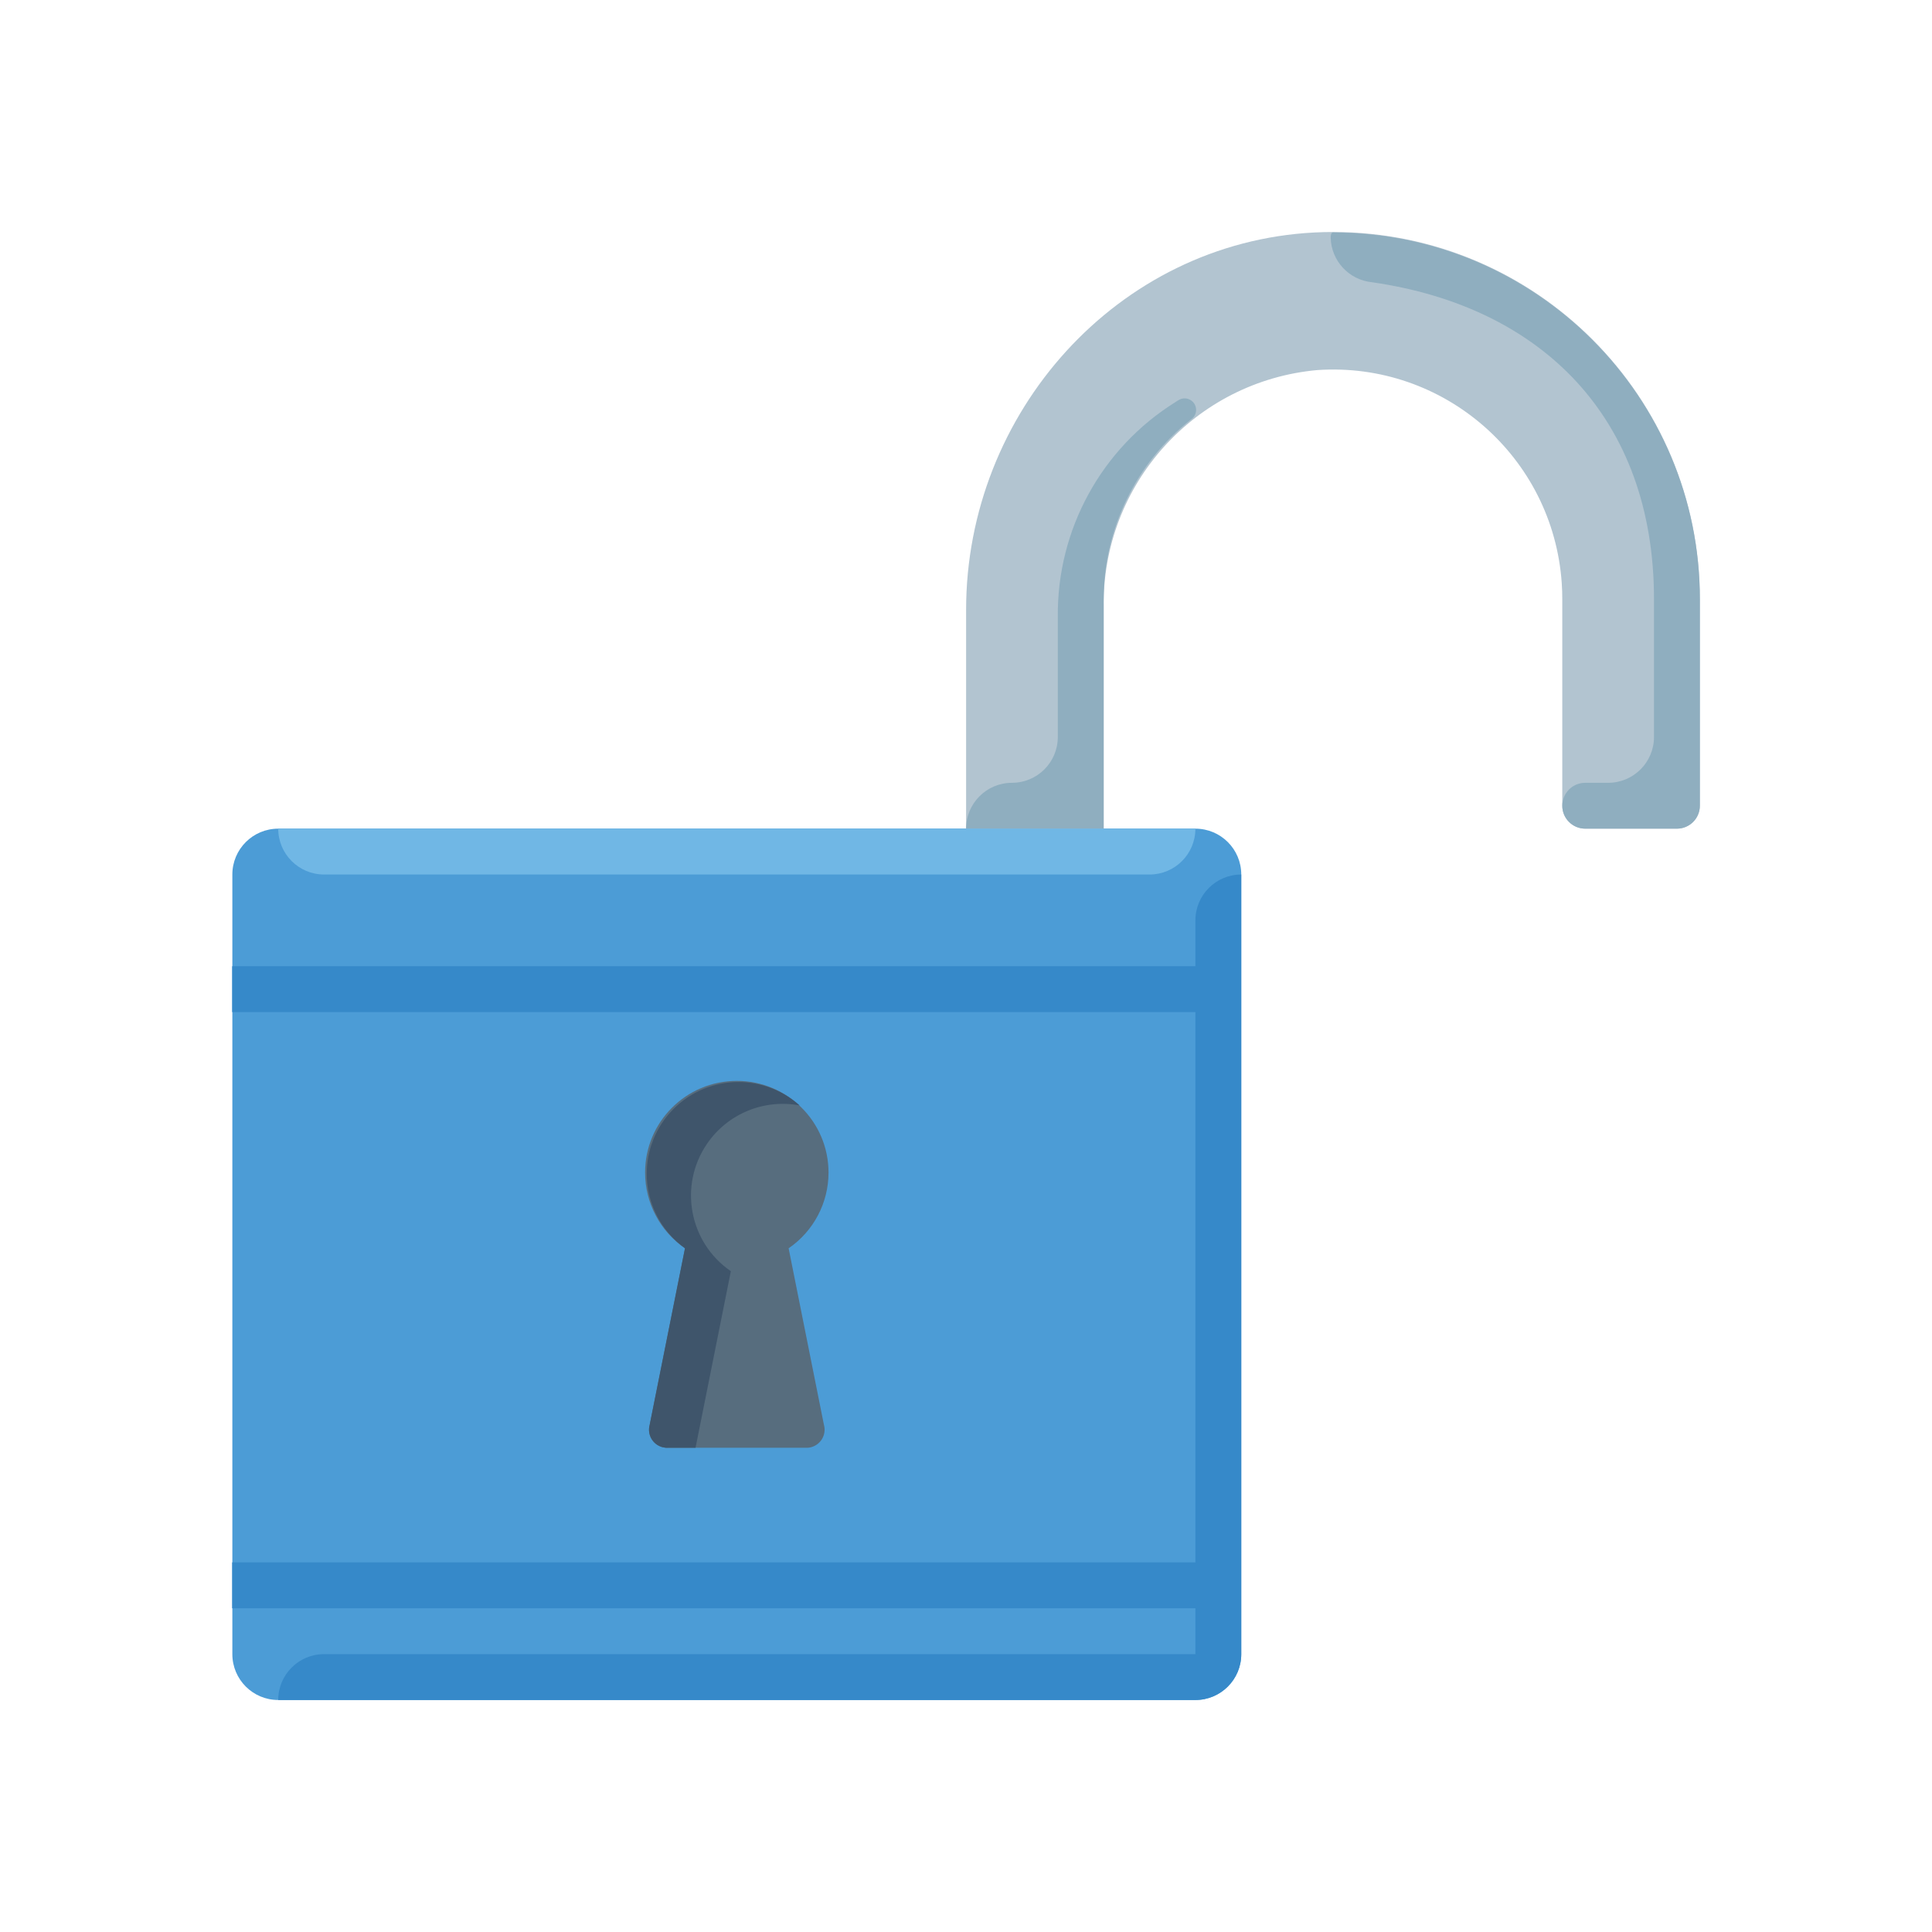
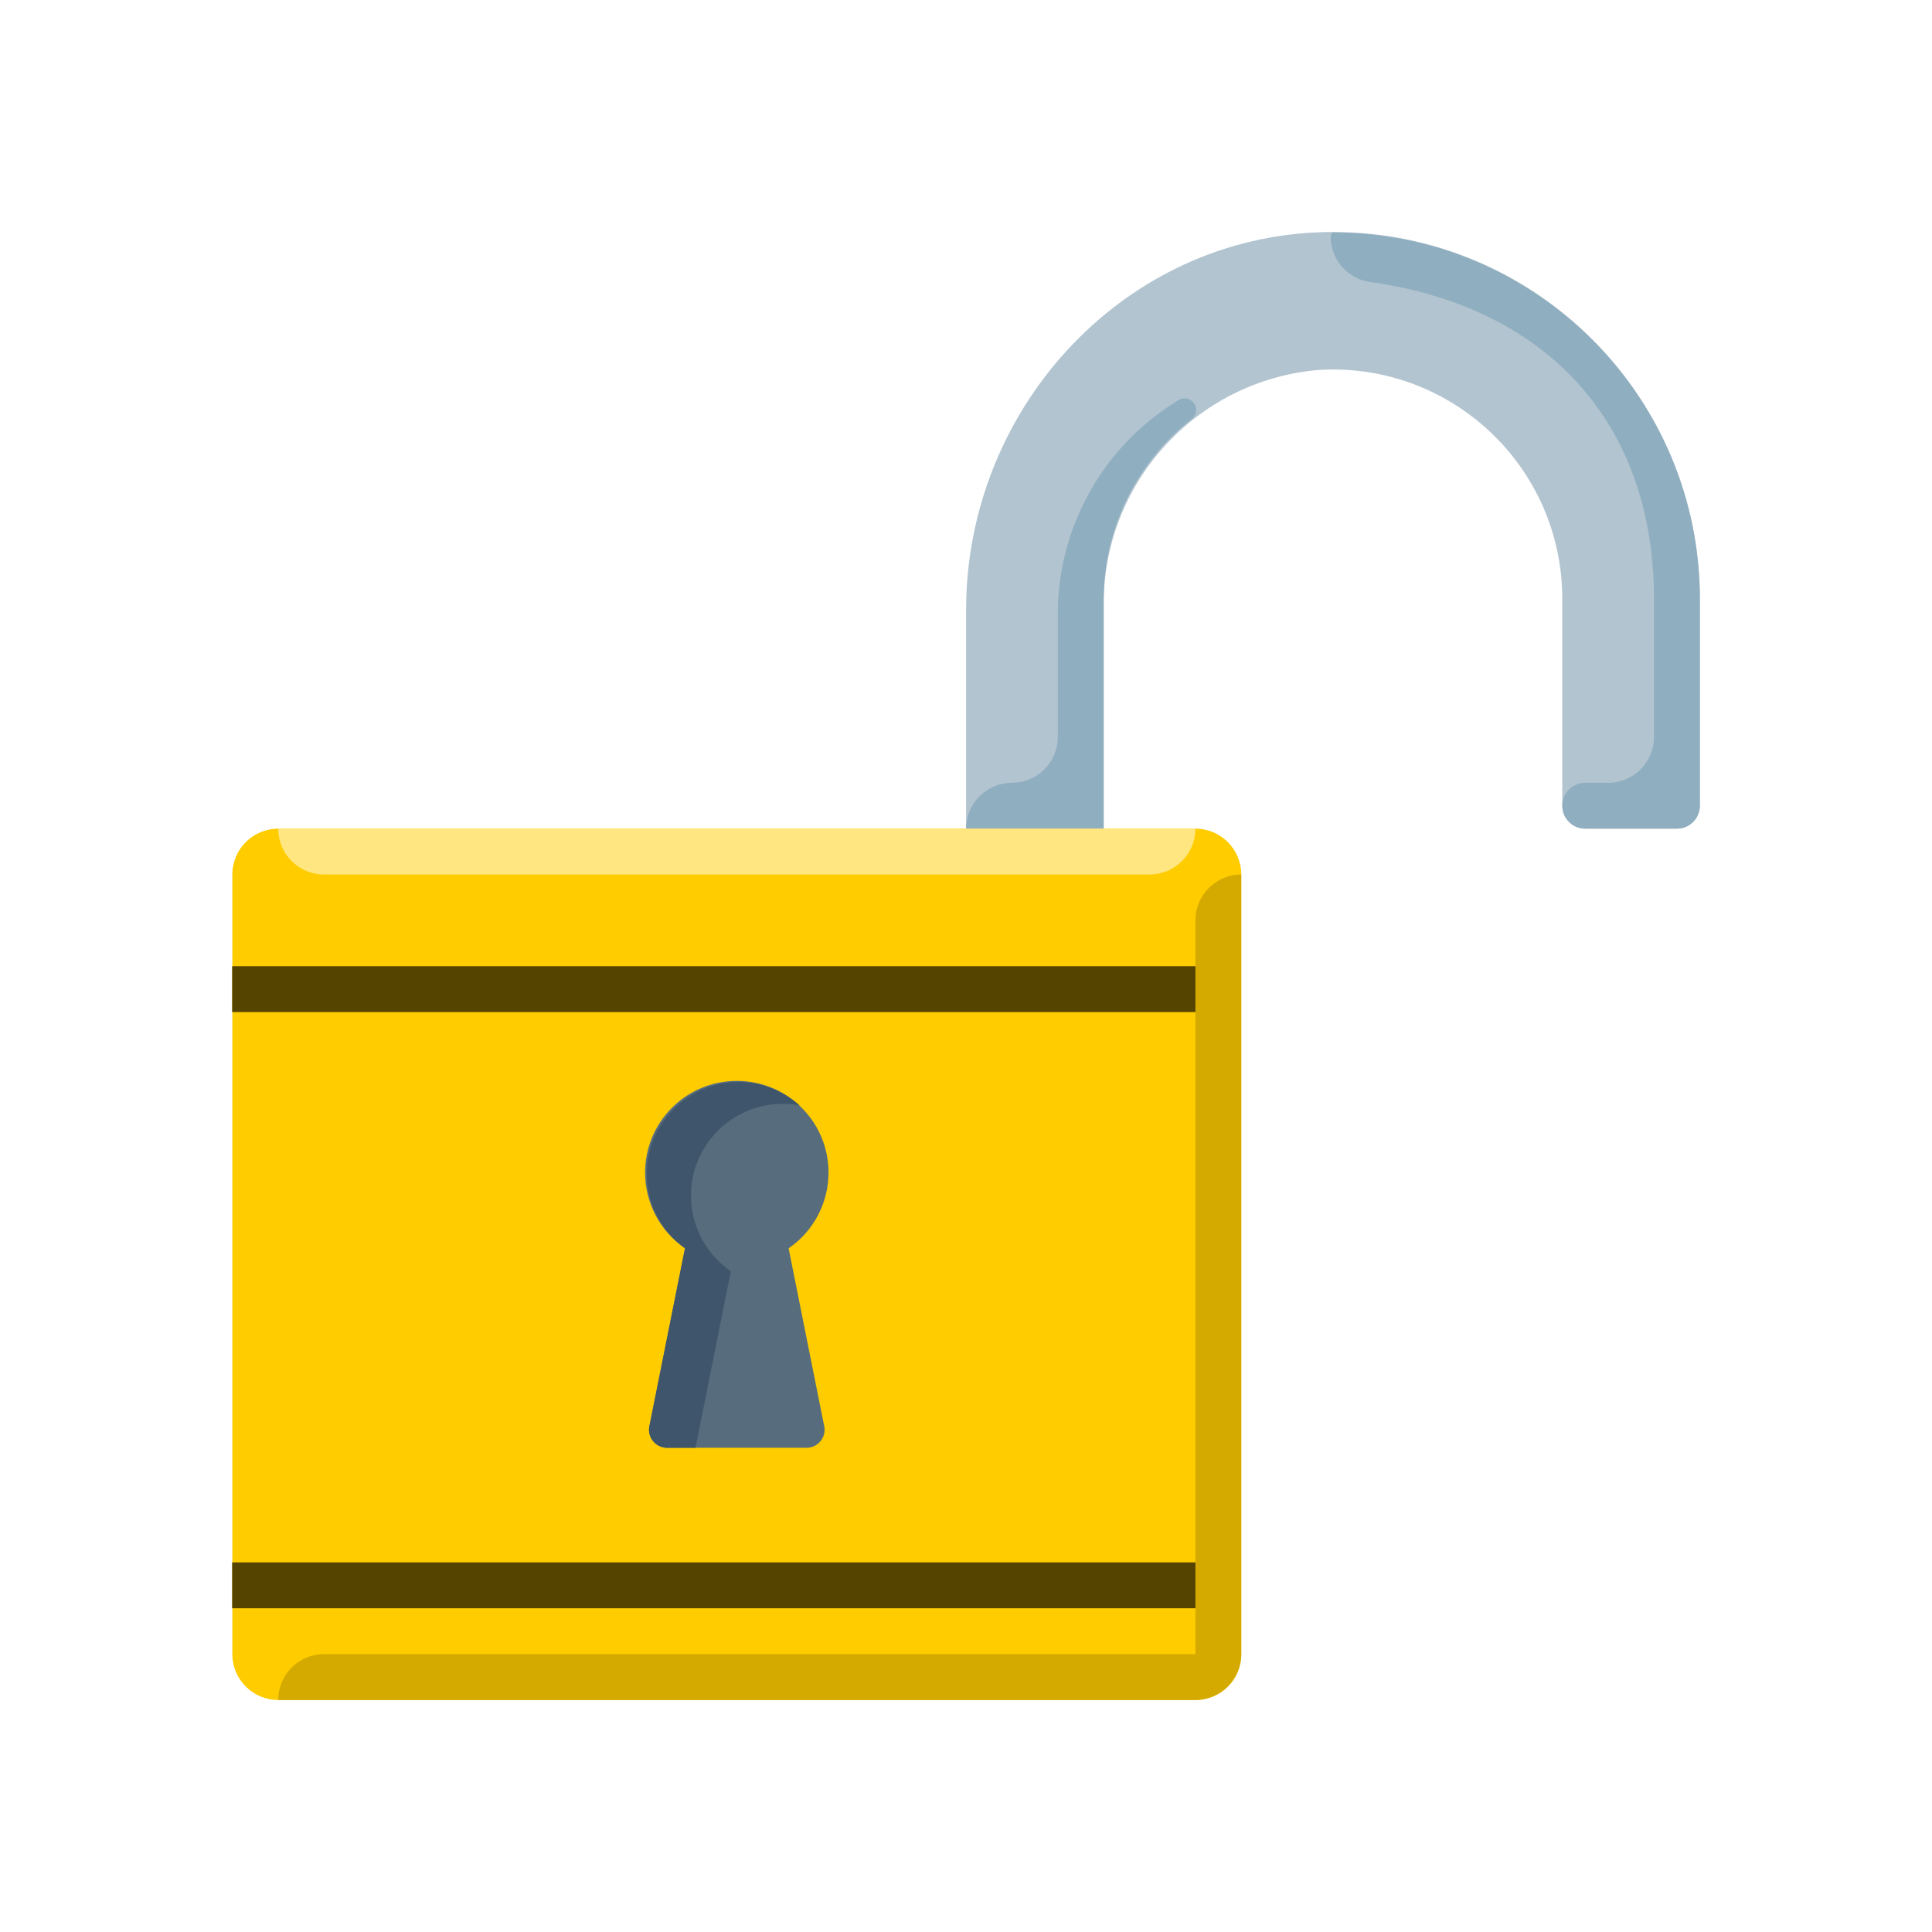
- <svg xmlns="http://www.w3.org/2000/svg" xml:space="preserve" viewBox="0 0 512 512">
-   <path d="M16.115 208.1H336.01c8.837 0 15.995 7.158 15.995 15.995v271.911c0 8.837-7.158 15.995-15.995 15.995H16.115c-8.837 0-15.995-7.158-15.995-15.995V224.094c0-8.837 7.166-15.994 15.995-15.994z" style="fill:#4c9cd6" transform="matrix(.75983 0 0 .75983 61.484 61.483)" />
-   <path d="M.048 464.008h351.885v15.995H.048zM.048 256.076h351.885v15.995H.048z" style="fill:#3689c9" transform="matrix(.75983 0 0 .75983 61.484 61.483)" />
-   <path d="M208.052 328.06c0-17.666-14.315-31.99-31.99-31.99-17.666 0-31.99 14.315-31.99 31.99a31.998 31.998 0 0 0 13.915 26.399l-12.316 61.58a6.313 6.313 0 0 0 4.399 7.773c.648.176 1.32.256 1.999.224h47.984a6.326 6.326 0 0 0 6.622-5.998 6.269 6.269 0 0 0-.224-1.999l-12.316-61.58a32.017 32.017 0 0 0 13.917-26.399z" style="fill:#576d7e" transform="matrix(.75983 0 0 .75983 61.484 61.483)" />
-   <path d="M336.01 240.089v255.916H32.11c-8.837 0-15.995 7.158-15.995 15.995H336.01c8.837 0 15.995-7.158 15.995-15.995V224.094c-8.83 0-15.995 7.158-15.995 15.995z" style="fill:#3689c9" transform="matrix(.75983 0 0 .75983 61.484 61.483)" />
-   <path d="M173.983 362.449c-14.571-9.997-18.282-29.902-8.285-44.473a31.998 31.998 0 0 1 32.277-13.348c-13.164-11.788-33.381-10.676-45.169 2.487-11.788 13.164-10.676 33.381 2.487 45.169a31.73 31.73 0 0 0 2.695 2.167l-12.316 61.58a6.313 6.313 0 0 0 4.399 7.773c.648.176 1.32.256 1.999.224h9.597z" style="fill:#3f556b" transform="matrix(.75983 0 0 .75983 61.484 61.483)" />
-   <path d="M377.516.168c-68.697 3.519-121.48 62.859-121.48 131.637V208.1h47.984v-77.175c-.632-42.842 31.862-78.926 74.536-82.773 44.066-3.007 82.221 30.286 85.228 74.352.128 1.871.192 3.751.184 5.622v71.976a8 8 0 0 0 7.997 7.997h31.99a8 8 0 0 0 7.997-7.997v-71.976C512.048 57.453 454.827.088 384.162 0c-2.215 0-4.431.048-6.646.168z" style="fill:#b2c4d0" transform="matrix(.75983 0 0 .75983 61.484 61.483)" />
-   <path d="M329.132 59.269a87.172 87.172 0 0 0-41.107 75.015v41.826c0 8.837-7.158 15.995-15.995 15.995s-15.995 7.158-15.995 15.995h47.984v-79.974a79.98 79.98 0 0 1 30.39-62.699 4.015 4.015 0 1 0-4.398-6.718zM383.994.168c-.56 0-.8.72-.8 1.839.2 8.061 6.374 14.707 14.395 15.515 59.261 8.477 98.368 47.424 98.368 110.604v47.984c0 8.837-7.158 15.995-15.995 15.995h-7.997a8 8 0 0 0-7.997 7.997 8 8 0 0 0 7.997 7.997h31.99a8 8 0 0 0 7.997-7.997v-71.976C511.952 57.453 454.667.168 383.994.168Z" style="fill:#8faebf" transform="matrix(.75983 0 0 .75983 61.484 61.483)" />
-   <path d="M16.115 208.1H336.01c0 8.837-7.158 15.995-15.995 15.995H32.109c-8.829-.001-15.994-7.166-15.994-15.995Z" style="fill:#70b7e5" transform="matrix(.75983 0 0 .75983 61.484 61.483)" />
+ <svg xmlns="http://www.w3.org/2000/svg" xml:space="preserve" viewBox="0 0 512 512" version="1.1" id="svg18">
+   <defs id="defs22" />
+   <path d="M16.115 208.1H336.01c8.837 0 15.995 7.158 15.995 15.995v271.911c0 8.837-7.158 15.995-15.995 15.995H16.115c-8.837 0-15.995-7.158-15.995-15.995V224.094c0-8.837 7.166-15.994 15.995-15.994z" style="fill:#ffcc00" transform="matrix(.75983 0 0 .75983 61.484 61.483)" id="path2" />
+   <path d="M.048 464.008h351.885v15.995H.048zM.048 256.076h351.885v15.995H.048z" style="fill:#554400" transform="matrix(.75983 0 0 .75983 61.484 61.483)" id="path4" />
+   <path d="M208.052 328.06c0-17.666-14.315-31.99-31.99-31.99-17.666 0-31.99 14.315-31.99 31.99a31.998 31.998 0 0 0 13.915 26.399l-12.316 61.58a6.313 6.313 0 0 0 4.399 7.773c.648.176 1.32.256 1.999.224h47.984a6.326 6.326 0 0 0 6.622-5.998 6.269 6.269 0 0 0-.224-1.999l-12.316-61.58a32.017 32.017 0 0 0 13.917-26.399z" style="fill:#576d7e" transform="matrix(.75983 0 0 .75983 61.484 61.483)" id="path6" />
+   <path d="M336.01 240.089v255.916H32.11c-8.837 0-15.995 7.158-15.995 15.995H336.01c8.837 0 15.995-7.158 15.995-15.995V224.094c-8.83 0-15.995 7.158-15.995 15.995z" style="fill:#d4aa00" transform="matrix(.75983 0 0 .75983 61.484 61.483)" id="path8" />
+   <path d="M173.983 362.449c-14.571-9.997-18.282-29.902-8.285-44.473a31.998 31.998 0 0 1 32.277-13.348c-13.164-11.788-33.381-10.676-45.169 2.487-11.788 13.164-10.676 33.381 2.487 45.169a31.73 31.73 0 0 0 2.695 2.167l-12.316 61.58a6.313 6.313 0 0 0 4.399 7.773c.648.176 1.32.256 1.999.224h9.597z" style="fill:#3f556b" transform="matrix(.75983 0 0 .75983 61.484 61.483)" id="path10" />
+   <path d="M377.516.168c-68.697 3.519-121.48 62.859-121.48 131.637V208.1h47.984v-77.175c-.632-42.842 31.862-78.926 74.536-82.773 44.066-3.007 82.221 30.286 85.228 74.352.128 1.871.192 3.751.184 5.622v71.976a8 8 0 0 0 7.997 7.997h31.99a8 8 0 0 0 7.997-7.997v-71.976C512.048 57.453 454.827.088 384.162 0c-2.215 0-4.431.048-6.646.168z" style="fill:#b2c4d0" transform="matrix(.75983 0 0 .75983 61.484 61.483)" id="path12" />
+   <path d="M329.132 59.269a87.172 87.172 0 0 0-41.107 75.015v41.826c0 8.837-7.158 15.995-15.995 15.995s-15.995 7.158-15.995 15.995h47.984v-79.974a79.98 79.98 0 0 1 30.39-62.699 4.015 4.015 0 1 0-4.398-6.718zM383.994.168c-.56 0-.8.72-.8 1.839.2 8.061 6.374 14.707 14.395 15.515 59.261 8.477 98.368 47.424 98.368 110.604v47.984c0 8.837-7.158 15.995-15.995 15.995h-7.997a8 8 0 0 0-7.997 7.997 8 8 0 0 0 7.997 7.997h31.99a8 8 0 0 0 7.997-7.997v-71.976C511.952 57.453 454.667.168 383.994.168Z" style="fill:#8faebf" transform="matrix(.75983 0 0 .75983 61.484 61.483)" id="path14" />
+   <path d="M16.115 208.1H336.01c0 8.837-7.158 15.995-15.995 15.995H32.109c-8.829-.001-15.994-7.166-15.994-15.995Z" style="fill:#ffe680" transform="matrix(.75983 0 0 .75983 61.484 61.483)" id="path16" />
</svg>
